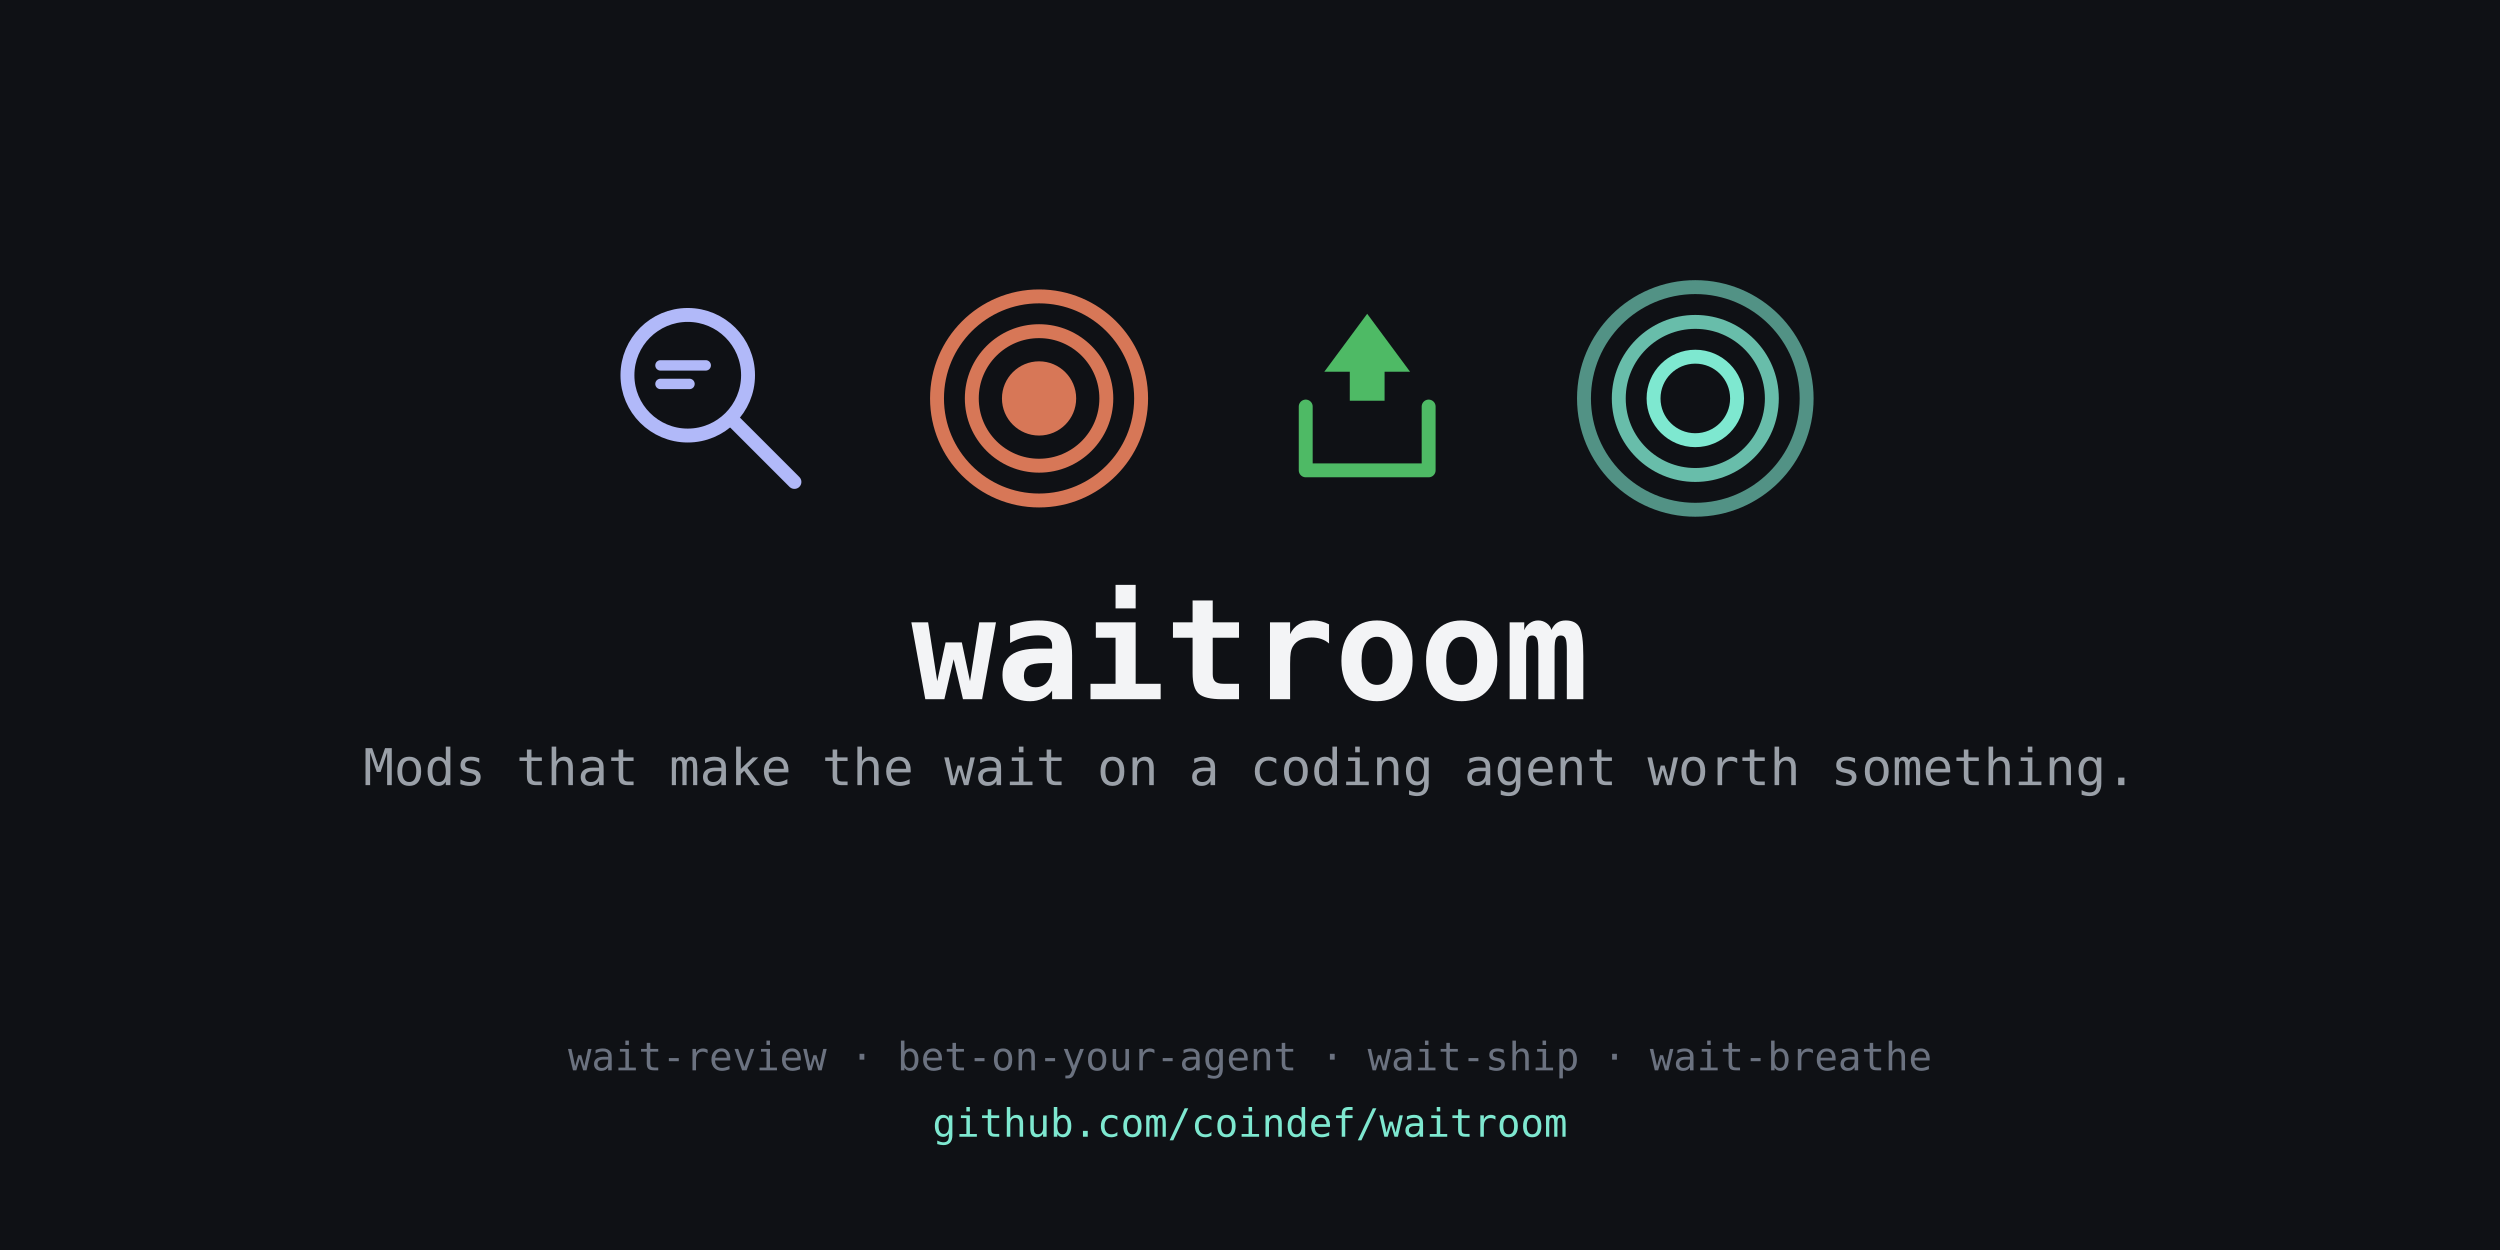
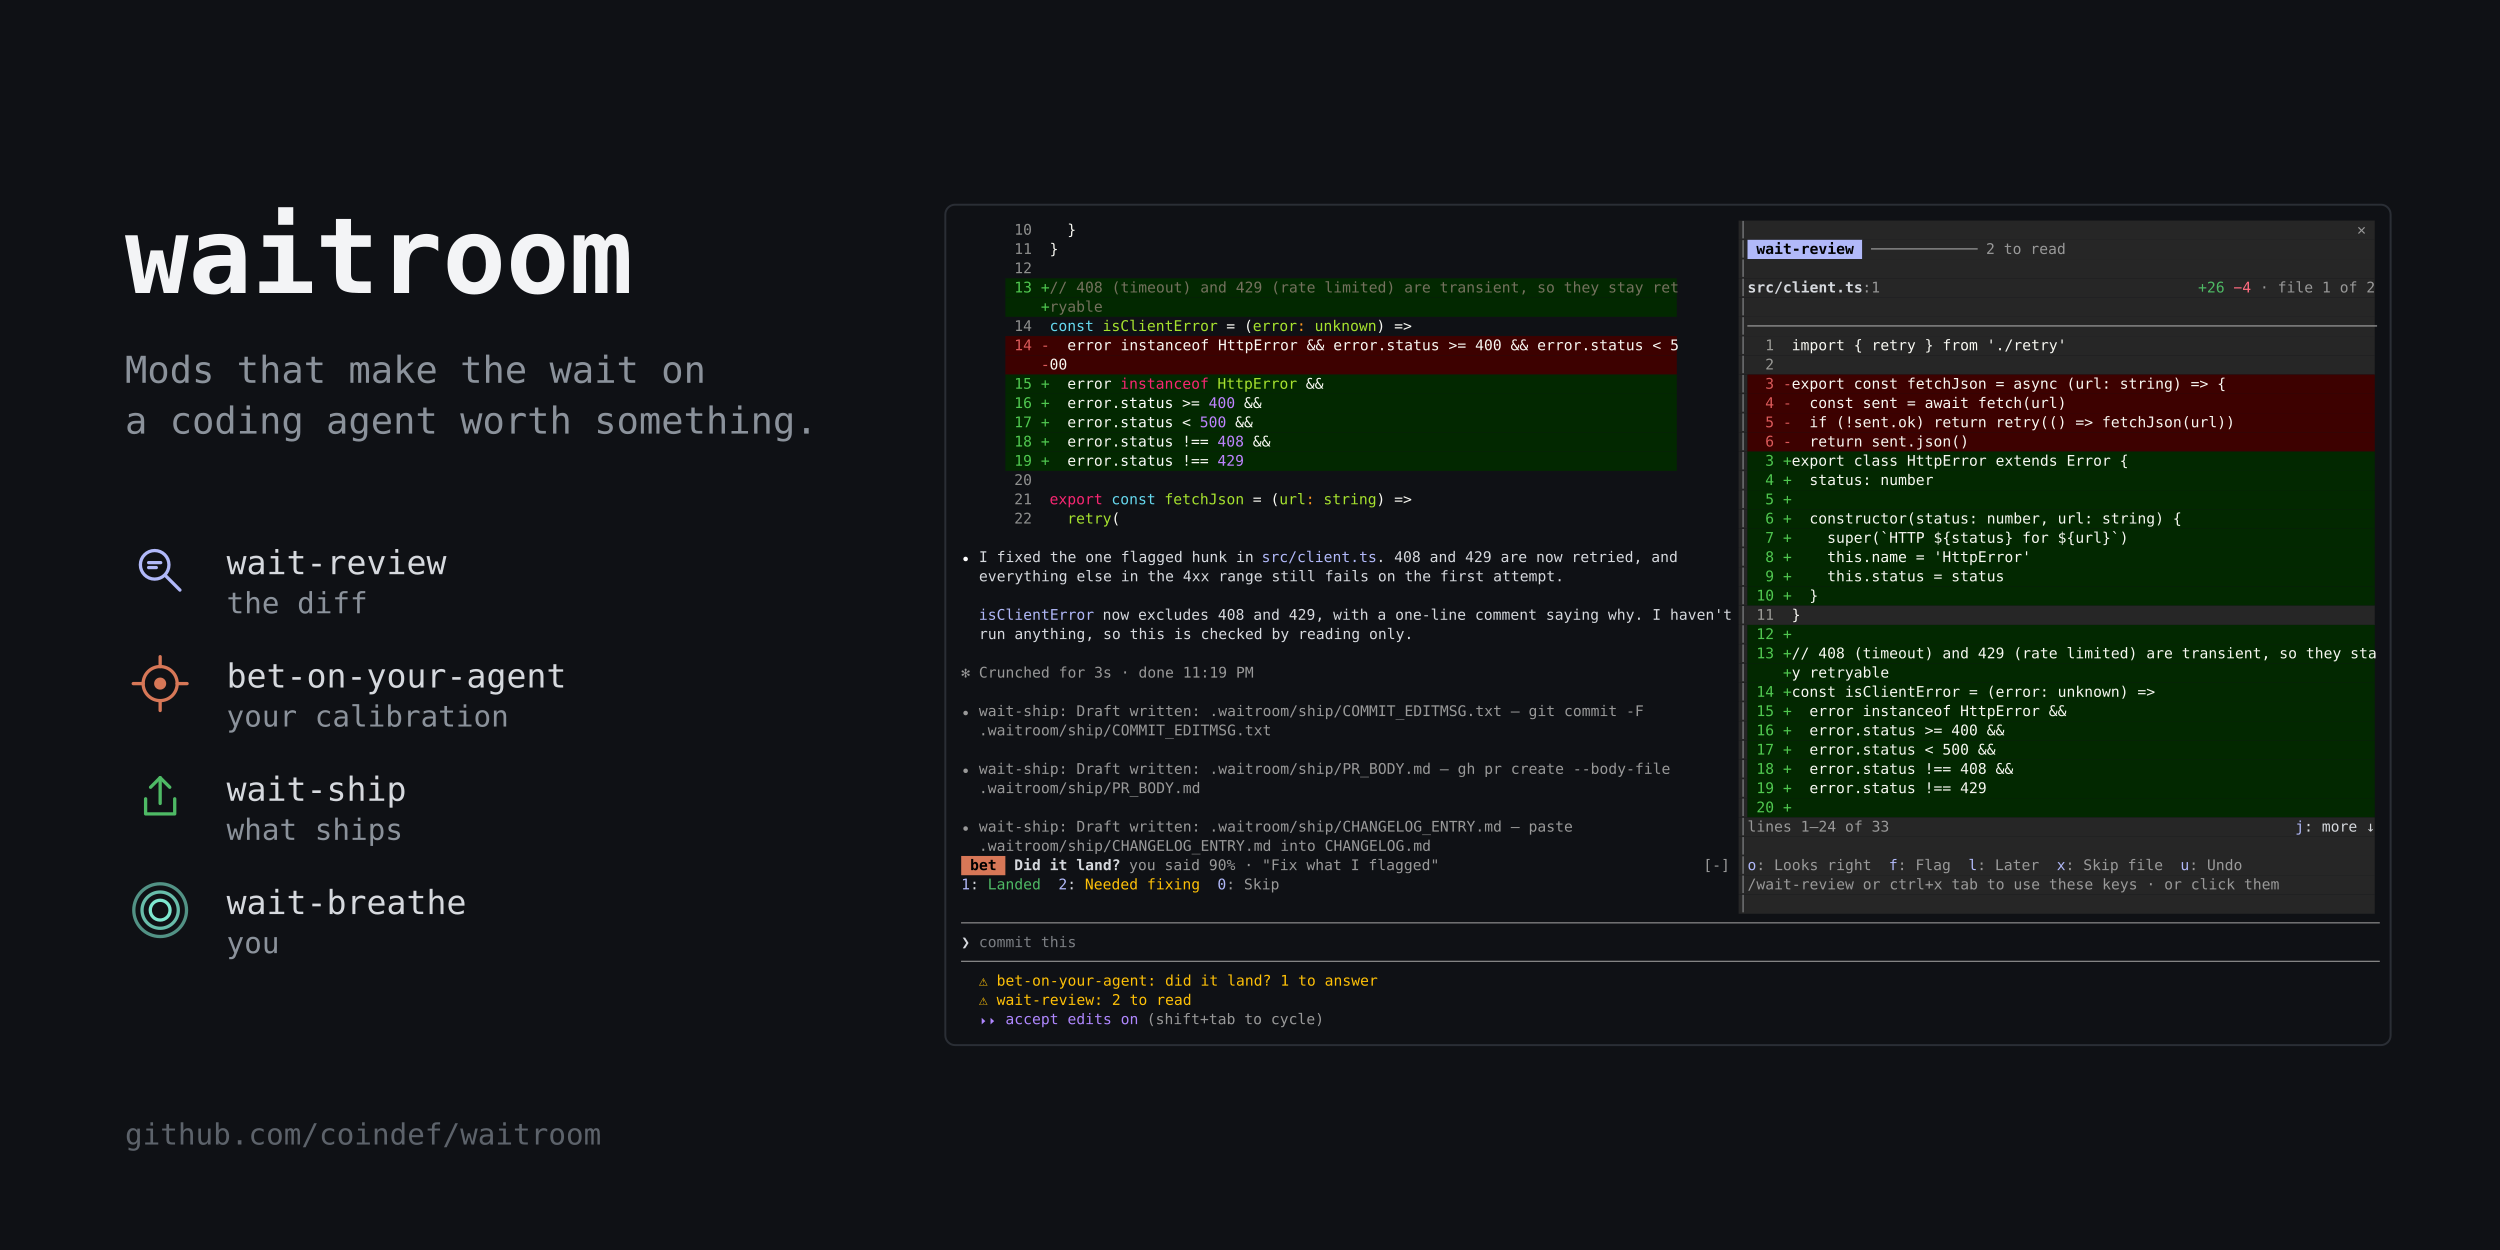
<svg xmlns="http://www.w3.org/2000/svg" width="1280" height="640" viewBox="0 0 1280 640" font-family="ui-monospace,SFMono-Regular,Menlo,Consolas,monospace">
  <defs>
-     <g id="wait-review-icon">
-       <rect width="512" height="512" rx="96" fill="#0f1115" />
+     <g id="wait-review">
      <g stroke="#b1b9f9" stroke-width="24" stroke-linecap="round" fill="none">
        <circle cx="216" cy="216" r="104" />
        <line x1="294" y1="294" x2="400" y2="400" />
-       </g>
-       <g fill="#b1b9f9">
-         <rect x="160" y="190" width="96" height="18" rx="9" />
-         <rect x="160" y="222" width="68" height="18" rx="9" />
+         <line x1="172" y1="200" x2="260" y2="200" />
+         <line x1="172" y1="236" x2="228" y2="236" />
      </g>
    </g>
-     <g id="bet-on-your-agent-icon">
-       <rect width="512" height="512" rx="96" fill="#0f1115" />
-       <circle cx="256" cy="256" r="176" fill="none" stroke="#d77757" stroke-width="24" />
-       <circle cx="256" cy="256" r="116" fill="none" stroke="#d77757" stroke-width="24" />
-       <circle cx="256" cy="256" r="64" fill="#d77757" />
+     <g id="bet-on-your-agent">
+       <g stroke="#d77757" stroke-width="24" stroke-linecap="round" fill="none">
+         <circle cx="256" cy="256" r="124" />
+         <line x1="256" y1="60" x2="256" y2="132" />
+         <line x1="256" y1="380" x2="256" y2="452" />
+         <line x1="60" y1="256" x2="132" y2="256" />
+         <line x1="380" y1="256" x2="452" y2="256" />
+       </g>
+       <circle cx="256" cy="256" r="44" fill="#d77757" />
    </g>
-     <g id="wait-ship-icon">
-       <rect width="512" height="512" rx="96" fill="#0f1115" />
-       <path d="M 150 270 L 150 380 L 362 380 L 362 270" stroke="#4eba65" stroke-width="24" stroke-linecap="round" stroke-linejoin="round" fill="none" />
-       <path d="M 256 110 L 330 210 L 286 210 L 286 260 L 226 260 L 226 210 L 182 210 Z" fill="#4eba65" />
+     <g id="wait-ship">
+       <g stroke="#4eba65" stroke-width="24" stroke-linecap="round" stroke-linejoin="round" fill="none">
+         <path d="M 150 270 L 150 380 L 362 380 L 362 270" />
+         <path d="M 256 304 L 256 116" />
+         <path d="M 186 186 L 256 116 L 326 186" />
+       </g>
    </g>
-     <g id="wait-breathe-icon">
-       <rect width="512" height="512" rx="96" fill="#0f1115" />
+     <g id="wait-breathe">
      <circle cx="256" cy="256" r="192" fill="none" stroke="#7ee8d0" stroke-width="24" opacity="0.6" />
      <circle cx="256" cy="256" r="132" fill="none" stroke="#7ee8d0" stroke-width="24" opacity="0.8" />
      <circle cx="256" cy="256" r="72" fill="none" stroke="#7ee8d0" stroke-width="24" opacity="1" />
    </g>
  </defs>
  <rect width="1280" height="640" fill="#0f1115" />
-   <svg x="288" y="128" width="152" height="152" viewBox="0 0 512 512">
-     <use href="#wait-review-icon" />
-   </svg>
-   <svg x="456" y="128" width="152" height="152" viewBox="0 0 512 512">
-     <use href="#bet-on-your-agent-icon" />
-   </svg>
-   <svg x="624" y="128" width="152" height="152" viewBox="0 0 512 512">
-     <use href="#wait-ship-icon" />
-   </svg>
-   <svg x="792" y="128" width="152" height="152" viewBox="0 0 512 512">
-     <use href="#wait-breathe-icon" />
-   </svg>
-   <text x="640" y="358" font-size="72" font-weight="600" fill="#f3f4f6" text-anchor="middle">waitroom</text>
-   <text x="640" y="402" font-size="26" fill="#9aa0a8" text-anchor="middle">Mods that make the wait on a coding agent worth something.</text>
-   <text x="640" y="548" font-size="20" fill="#6b7280" text-anchor="middle">wait-review · bet-on-your-agent · wait-ship · wait-breathe</text>
-   <text x="640" y="582" font-size="20" fill="#7ee8d0" text-anchor="middle">github.com/coindef/waitroom</text>
+   <text x="64" y="150" font-size="54" font-weight="600" fill="#f3f4f6">waitroom</text>
+   <text x="64" y="196" font-size="19" fill="#8b929b">Mods that make the wait on</text>
+   <text x="64" y="222" font-size="19" fill="#8b929b">a coding agent worth something.</text>
+   <svg x="64" y="274" width="36" height="36" viewBox="0 0 512 512">
+     <use href="#wait-review" />
+   </svg>
+   <text x="116" y="294" font-size="17" fill="#d6d9de">wait-review</text>
+   <text x="116" y="314" font-size="15" fill="#8b929b">the diff</text>
+   <svg x="64" y="332" width="36" height="36" viewBox="0 0 512 512">
+     <use href="#bet-on-your-agent" />
+   </svg>
+   <text x="116" y="352" font-size="17" fill="#d6d9de">bet-on-your-agent</text>
+   <text x="116" y="372" font-size="15" fill="#8b929b">your calibration</text>
+   <svg x="64" y="390" width="36" height="36" viewBox="0 0 512 512">
+     <use href="#wait-ship" />
+   </svg>
+   <text x="116" y="410" font-size="17" fill="#d6d9de">wait-ship</text>
+   <text x="116" y="430" font-size="15" fill="#8b929b">what ships</text>
+   <svg x="64" y="448" width="36" height="36" viewBox="0 0 512 512">
+     <use href="#wait-breathe" />
+   </svg>
+   <text x="116" y="468" font-size="17" fill="#d6d9de">wait-breathe</text>
+   <text x="116" y="488" font-size="15" fill="#8b929b">you</text>
+   <text x="64" y="586" font-size="15" fill="#5d636b">github.com/coindef/waitroom</text>
+   <svg x="484" y="104.8" width="740" height="430.3" viewBox="0 0 1276.0 742.0" font-family="ui-monospace,SFMono-Regular,Menlo,Consolas,monospace" font-size="13">
+     <rect width="100%" height="100%" rx="8" fill="#0f1115" />
+     <rect x="700.4" y="14" width="561.6" height="17" fill="#262626" />
+     <text x="53.0" y="26.5" fill="#8f908f" textLength="31.2" lengthAdjust="spacingAndGlyphs" xml:space="preserve"> 10 </text>
+     <text x="84.2" y="26.5" fill="#f8f8f2" textLength="31.2" lengthAdjust="spacingAndGlyphs" xml:space="preserve">   }</text>
+     <text x="700.4" y="26.5" fill="#87888b" textLength="7.8" lengthAdjust="spacingAndGlyphs" xml:space="preserve">│</text>
+     <text x="1246.4" y="26.5" fill="#999999" textLength="7.8" lengthAdjust="spacingAndGlyphs" xml:space="preserve">✕</text>
+     <rect x="700.4" y="31" width="7.8" height="17" fill="#262626" />
+     <rect x="708.2" y="31" width="101.4" height="17" fill="#b1b9f9" />
+     <rect x="809.6" y="31" width="452.4" height="17" fill="#262626" />
+     <text x="53.0" y="43.5" fill="#8f908f" textLength="31.2" lengthAdjust="spacingAndGlyphs" xml:space="preserve"> 11 </text>
+     <text x="84.2" y="43.5" fill="#f8f8f2" textLength="15.6" lengthAdjust="spacingAndGlyphs" xml:space="preserve"> }</text>
+     <text x="700.4" y="43.5" fill="#87888b" textLength="7.8" lengthAdjust="spacingAndGlyphs" xml:space="preserve">│</text>
+     <text x="708.2" y="43.5" fill="#000000" font-weight="700" textLength="101.4" lengthAdjust="spacingAndGlyphs" xml:space="preserve"> wait-review </text>
+     <text x="817.4" y="43.5" fill="#999999" textLength="93.6" lengthAdjust="spacingAndGlyphs" xml:space="preserve">────────────</text>
+     <text x="918.8" y="43.5" fill="#999999" textLength="70.2" lengthAdjust="spacingAndGlyphs" xml:space="preserve">2 to read</text>
+     <rect x="700.4" y="48" width="561.6" height="17" fill="#262626" />
+     <text x="53.0" y="60.5" fill="#8f908f" textLength="31.2" lengthAdjust="spacingAndGlyphs" xml:space="preserve"> 12 </text>
+     <text x="700.4" y="60.5" fill="#87888b" textLength="7.8" lengthAdjust="spacingAndGlyphs" xml:space="preserve">│</text>
+     <rect x="53.0" y="65" width="592.8" height="17" fill="#022800" />
+     <rect x="700.4" y="65" width="561.6" height="17" fill="#262626" />
+     <text x="53.0" y="77.5" fill="#50c850" textLength="39.0" lengthAdjust="spacingAndGlyphs" xml:space="preserve"> 13 +</text>
+     <text x="92.0" y="77.5" fill="#75715e" textLength="553.8" lengthAdjust="spacingAndGlyphs" xml:space="preserve">// 408 (timeout) and 429 (rate limited) are transient, so they stay ret</text>
+     <text x="700.4" y="77.5" fill="#87888b" textLength="7.8" lengthAdjust="spacingAndGlyphs" xml:space="preserve">│</text>
+     <text x="708.2" y="77.5" fill="#d6d9de" font-weight="700" textLength="101.4" lengthAdjust="spacingAndGlyphs" xml:space="preserve">src/client.ts</text>
+     <text x="809.6" y="77.5" fill="#999999" textLength="15.6" lengthAdjust="spacingAndGlyphs" xml:space="preserve">:1</text>
+     <text x="1106.0" y="77.5" fill="#4eba65" textLength="23.4" lengthAdjust="spacingAndGlyphs" xml:space="preserve">+26</text>
+     <text x="1137.2" y="77.5" fill="#ff6b80" textLength="15.6" lengthAdjust="spacingAndGlyphs" xml:space="preserve">−4</text>
+     <text x="1152.8" y="77.5" fill="#999999" textLength="109.2" lengthAdjust="spacingAndGlyphs" xml:space="preserve"> · file 1 of 2</text>
+     <rect x="53.0" y="82" width="592.8" height="17" fill="#022800" />
+     <rect x="700.4" y="82" width="561.6" height="17" fill="#262626" />
+     <text x="53.0" y="94.5" fill="#50c850" textLength="39.0" lengthAdjust="spacingAndGlyphs" xml:space="preserve">    +</text>
+     <text x="92.0" y="94.5" fill="#75715e" textLength="46.8" lengthAdjust="spacingAndGlyphs" xml:space="preserve">ryable</text>
+     <text x="700.4" y="94.5" fill="#87888b" textLength="7.8" lengthAdjust="spacingAndGlyphs" xml:space="preserve">│</text>
+     <rect x="700.4" y="99" width="561.6" height="17" fill="#262626" />
+     <text x="53.0" y="111.5" fill="#8f908f" textLength="31.2" lengthAdjust="spacingAndGlyphs" xml:space="preserve"> 14 </text>
+     <text x="92.0" y="111.5" fill="#66d9ef" textLength="39.0" lengthAdjust="spacingAndGlyphs" xml:space="preserve">const</text>
+     <text x="138.8" y="111.5" fill="#a6e22e" textLength="101.4" lengthAdjust="spacingAndGlyphs" xml:space="preserve">isClientError</text>
+     <text x="240.2" y="111.5" fill="#f8f8f2" textLength="31.2" lengthAdjust="spacingAndGlyphs" xml:space="preserve"> = (</text>
+     <text x="271.4" y="111.5" fill="#a6e22e" textLength="39.0" lengthAdjust="spacingAndGlyphs" xml:space="preserve">error</text>
+     <text x="310.4" y="111.5" fill="#fd971f" textLength="15.6" lengthAdjust="spacingAndGlyphs" xml:space="preserve">: </text>
+     <text x="326.0" y="111.5" fill="#a6e22e" textLength="54.6" lengthAdjust="spacingAndGlyphs" xml:space="preserve">unknown</text>
+     <text x="380.6" y="111.5" fill="#f8f8f2" textLength="31.2" lengthAdjust="spacingAndGlyphs" xml:space="preserve">) =&gt;</text>
+     <text x="700.4" y="111.5" fill="#87888b" textLength="7.8" lengthAdjust="spacingAndGlyphs" xml:space="preserve">│</text>
+     <text x="708.2" y="111.5" fill="#999999" textLength="553.8" lengthAdjust="spacingAndGlyphs" xml:space="preserve">───────────────────────────────────────────────────────────────────────</text>
+     <rect x="53.0" y="116" width="592.8" height="17" fill="#3d0100" />
+     <rect x="700.4" y="116" width="561.6" height="17" fill="#262626" />
+     <text x="53.0" y="128.5" fill="#dc5a5a" textLength="39.0" lengthAdjust="spacingAndGlyphs" xml:space="preserve"> 14 -</text>
+     <text x="92.0" y="128.5" fill="#f8f8f2" textLength="553.8" lengthAdjust="spacingAndGlyphs" xml:space="preserve">  error instanceof HttpError &amp;&amp; error.status &gt;= 400 &amp;&amp; error.status &lt; 5</text>
+     <text x="700.4" y="128.5" fill="#87888b" textLength="7.8" lengthAdjust="spacingAndGlyphs" xml:space="preserve">│</text>
+     <text x="708.2" y="128.5" fill="#9a9a96" textLength="31.2" lengthAdjust="spacingAndGlyphs" xml:space="preserve">  1 </text>
+     <text x="739.4" y="128.5" fill="#f8f8f2" textLength="249.6" lengthAdjust="spacingAndGlyphs" xml:space="preserve"> import { retry } from './retry'</text>
+     <rect x="53.0" y="133" width="592.8" height="17" fill="#3d0100" />
+     <rect x="700.4" y="133" width="561.6" height="17" fill="#262626" />
+     <text x="53.0" y="145.5" fill="#dc5a5a" textLength="39.0" lengthAdjust="spacingAndGlyphs" xml:space="preserve">    -</text>
+     <text x="92.0" y="145.5" fill="#f8f8f2" textLength="553.8" lengthAdjust="spacingAndGlyphs" xml:space="preserve">00                                                                     </text>
+     <text x="700.4" y="145.5" fill="#87888b" textLength="7.8" lengthAdjust="spacingAndGlyphs" xml:space="preserve">│</text>
+     <text x="708.2" y="145.5" fill="#9a9a96" textLength="31.2" lengthAdjust="spacingAndGlyphs" xml:space="preserve">  2 </text>
+     <rect x="53.0" y="150" width="592.8" height="17" fill="#022800" />
+     <rect x="700.4" y="150" width="7.8" height="17" fill="#262626" />
+     <rect x="708.2" y="150" width="553.8" height="17" fill="#3d0100" />
+     <text x="53.0" y="162.5" fill="#50c850" textLength="39.0" lengthAdjust="spacingAndGlyphs" xml:space="preserve"> 15 +</text>
+     <text x="92.0" y="162.5" fill="#f8f8f2" textLength="62.4" lengthAdjust="spacingAndGlyphs" xml:space="preserve">  error </text>
+     <text x="154.4" y="162.5" fill="#f92672" textLength="78.0" lengthAdjust="spacingAndGlyphs" xml:space="preserve">instanceof</text>
+     <text x="240.2" y="162.5" fill="#a6e22e" textLength="70.2" lengthAdjust="spacingAndGlyphs" xml:space="preserve">HttpError</text>
+     <text x="310.4" y="162.5" fill="#f8f8f2" textLength="335.4" lengthAdjust="spacingAndGlyphs" xml:space="preserve"> &amp;&amp;                                        </text>
+     <text x="700.4" y="162.5" fill="#87888b" textLength="7.8" lengthAdjust="spacingAndGlyphs" xml:space="preserve">│</text>
+     <text x="708.2" y="162.5" fill="#dc5a5a" textLength="39.0" lengthAdjust="spacingAndGlyphs" xml:space="preserve">  3 -</text>
+     <text x="747.2" y="162.5" fill="#f8f8f2" textLength="514.8" lengthAdjust="spacingAndGlyphs" xml:space="preserve">export const fetchJson = async (url: string) =&gt; {                 </text>
+     <rect x="53.0" y="167" width="592.8" height="17" fill="#022800" />
+     <rect x="700.4" y="167" width="7.8" height="17" fill="#262626" />
+     <rect x="708.2" y="167" width="553.8" height="17" fill="#3d0100" />
+     <text x="53.0" y="179.5" fill="#50c850" textLength="39.0" lengthAdjust="spacingAndGlyphs" xml:space="preserve"> 16 +</text>
+     <text x="92.0" y="179.5" fill="#f8f8f2" textLength="62.4" lengthAdjust="spacingAndGlyphs" xml:space="preserve">  error.</text>
+     <text x="154.4" y="179.5" fill="#ffffff" textLength="46.8" lengthAdjust="spacingAndGlyphs" xml:space="preserve">status</text>
+     <text x="201.2" y="179.5" fill="#f8f8f2" textLength="31.2" lengthAdjust="spacingAndGlyphs" xml:space="preserve"> &gt;= </text>
+     <text x="232.4" y="179.5" fill="#be84ff" textLength="23.4" lengthAdjust="spacingAndGlyphs" xml:space="preserve">400</text>
+     <text x="255.8" y="179.5" fill="#f8f8f2" textLength="390.0" lengthAdjust="spacingAndGlyphs" xml:space="preserve"> &amp;&amp;                                               </text>
+     <text x="700.4" y="179.5" fill="#87888b" textLength="7.8" lengthAdjust="spacingAndGlyphs" xml:space="preserve">│</text>
+     <text x="708.2" y="179.5" fill="#dc5a5a" textLength="39.0" lengthAdjust="spacingAndGlyphs" xml:space="preserve">  4 -</text>
+     <text x="747.2" y="179.5" fill="#f8f8f2" textLength="514.8" lengthAdjust="spacingAndGlyphs" xml:space="preserve">  const sent = await fetch(url)                                   </text>
+     <rect x="53.0" y="184" width="592.8" height="17" fill="#022800" />
+     <rect x="700.4" y="184" width="7.8" height="17" fill="#262626" />
+     <rect x="708.2" y="184" width="553.8" height="17" fill="#3d0100" />
+     <text x="53.0" y="196.5" fill="#50c850" textLength="39.0" lengthAdjust="spacingAndGlyphs" xml:space="preserve"> 17 +</text>
+     <text x="92.0" y="196.5" fill="#f8f8f2" textLength="62.4" lengthAdjust="spacingAndGlyphs" xml:space="preserve">  error.</text>
+     <text x="154.4" y="196.5" fill="#ffffff" textLength="46.8" lengthAdjust="spacingAndGlyphs" xml:space="preserve">status</text>
+     <text x="201.2" y="196.5" fill="#f8f8f2" textLength="23.4" lengthAdjust="spacingAndGlyphs" xml:space="preserve"> &lt; </text>
+     <text x="224.6" y="196.5" fill="#be84ff" textLength="23.4" lengthAdjust="spacingAndGlyphs" xml:space="preserve">500</text>
+     <text x="248.0" y="196.5" fill="#f8f8f2" textLength="397.8" lengthAdjust="spacingAndGlyphs" xml:space="preserve"> &amp;&amp;                                                </text>
+     <text x="700.4" y="196.5" fill="#87888b" textLength="7.8" lengthAdjust="spacingAndGlyphs" xml:space="preserve">│</text>
+     <text x="708.2" y="196.5" fill="#dc5a5a" textLength="39.0" lengthAdjust="spacingAndGlyphs" xml:space="preserve">  5 -</text>
+     <text x="747.2" y="196.5" fill="#f8f8f2" textLength="514.8" lengthAdjust="spacingAndGlyphs" xml:space="preserve">  if (!sent.ok) return retry(() =&gt; fetchJson(url))                </text>
+     <rect x="53.0" y="201" width="592.8" height="17" fill="#022800" />
+     <rect x="700.4" y="201" width="7.8" height="17" fill="#262626" />
+     <rect x="708.2" y="201" width="553.8" height="17" fill="#3d0100" />
+     <text x="53.0" y="213.5" fill="#50c850" textLength="39.0" lengthAdjust="spacingAndGlyphs" xml:space="preserve"> 18 +</text>
+     <text x="92.0" y="213.5" fill="#f8f8f2" textLength="62.4" lengthAdjust="spacingAndGlyphs" xml:space="preserve">  error.</text>
+     <text x="154.4" y="213.5" fill="#ffffff" textLength="46.8" lengthAdjust="spacingAndGlyphs" xml:space="preserve">status</text>
+     <text x="201.2" y="213.5" fill="#f8f8f2" textLength="39.0" lengthAdjust="spacingAndGlyphs" xml:space="preserve"> !== </text>
+     <text x="240.2" y="213.5" fill="#be84ff" textLength="23.4" lengthAdjust="spacingAndGlyphs" xml:space="preserve">408</text>
+     <text x="263.6" y="213.5" fill="#f8f8f2" textLength="382.2" lengthAdjust="spacingAndGlyphs" xml:space="preserve"> &amp;&amp;                                              </text>
+     <text x="700.4" y="213.5" fill="#87888b" textLength="7.8" lengthAdjust="spacingAndGlyphs" xml:space="preserve">│</text>
+     <text x="708.2" y="213.5" fill="#dc5a5a" textLength="39.0" lengthAdjust="spacingAndGlyphs" xml:space="preserve">  6 -</text>
+     <text x="747.2" y="213.5" fill="#f8f8f2" textLength="514.8" lengthAdjust="spacingAndGlyphs" xml:space="preserve">  return sent.json()                                              </text>
+     <rect x="53.0" y="218" width="592.8" height="17" fill="#022800" />
+     <rect x="700.4" y="218" width="7.8" height="17" fill="#262626" />
+     <rect x="708.2" y="218" width="553.8" height="17" fill="#022800" />
+     <text x="53.0" y="230.5" fill="#50c850" textLength="39.0" lengthAdjust="spacingAndGlyphs" xml:space="preserve"> 19 +</text>
+     <text x="92.0" y="230.5" fill="#f8f8f2" textLength="62.4" lengthAdjust="spacingAndGlyphs" xml:space="preserve">  error.</text>
+     <text x="154.4" y="230.5" fill="#ffffff" textLength="46.8" lengthAdjust="spacingAndGlyphs" xml:space="preserve">status</text>
+     <text x="201.2" y="230.5" fill="#f8f8f2" textLength="39.0" lengthAdjust="spacingAndGlyphs" xml:space="preserve"> !== </text>
+     <text x="240.2" y="230.5" fill="#be84ff" textLength="23.4" lengthAdjust="spacingAndGlyphs" xml:space="preserve">429</text>
+     <text x="700.4" y="230.5" fill="#87888b" textLength="7.8" lengthAdjust="spacingAndGlyphs" xml:space="preserve">│</text>
+     <text x="708.2" y="230.5" fill="#50c850" textLength="39.0" lengthAdjust="spacingAndGlyphs" xml:space="preserve">  3 +</text>
+     <text x="747.2" y="230.5" fill="#f8f8f2" textLength="514.8" lengthAdjust="spacingAndGlyphs" xml:space="preserve">export class HttpError extends Error {                            </text>
+     <rect x="700.4" y="235" width="7.8" height="17" fill="#262626" />
+     <rect x="708.2" y="235" width="553.8" height="17" fill="#022800" />
+     <text x="53.0" y="247.5" fill="#8f908f" textLength="31.2" lengthAdjust="spacingAndGlyphs" xml:space="preserve"> 20 </text>
+     <text x="700.4" y="247.5" fill="#87888b" textLength="7.8" lengthAdjust="spacingAndGlyphs" xml:space="preserve">│</text>
+     <text x="708.2" y="247.5" fill="#50c850" textLength="39.0" lengthAdjust="spacingAndGlyphs" xml:space="preserve">  4 +</text>
+     <text x="747.2" y="247.5" fill="#f8f8f2" textLength="514.8" lengthAdjust="spacingAndGlyphs" xml:space="preserve">  status: number                                                  </text>
+     <rect x="700.4" y="252" width="7.8" height="17" fill="#262626" />
+     <rect x="708.2" y="252" width="553.8" height="17" fill="#022800" />
+     <text x="53.0" y="264.5" fill="#8f908f" textLength="31.2" lengthAdjust="spacingAndGlyphs" xml:space="preserve"> 21 </text>
+     <text x="92.0" y="264.5" fill="#f92672" textLength="46.8" lengthAdjust="spacingAndGlyphs" xml:space="preserve">export</text>
+     <text x="146.6" y="264.5" fill="#66d9ef" textLength="39.0" lengthAdjust="spacingAndGlyphs" xml:space="preserve">const</text>
+     <text x="193.4" y="264.5" fill="#a6e22e" textLength="70.2" lengthAdjust="spacingAndGlyphs" xml:space="preserve">fetchJson</text>
+     <text x="263.6" y="264.5" fill="#f8f8f2" textLength="31.2" lengthAdjust="spacingAndGlyphs" xml:space="preserve"> = (</text>
+     <text x="294.8" y="264.5" fill="#a6e22e" textLength="23.4" lengthAdjust="spacingAndGlyphs" xml:space="preserve">url</text>
+     <text x="318.2" y="264.5" fill="#fd971f" textLength="15.6" lengthAdjust="spacingAndGlyphs" xml:space="preserve">: </text>
+     <text x="333.8" y="264.5" fill="#a6e22e" textLength="46.8" lengthAdjust="spacingAndGlyphs" xml:space="preserve">string</text>
+     <text x="380.6" y="264.5" fill="#f8f8f2" textLength="31.2" lengthAdjust="spacingAndGlyphs" xml:space="preserve">) =&gt;</text>
+     <text x="700.4" y="264.5" fill="#87888b" textLength="7.8" lengthAdjust="spacingAndGlyphs" xml:space="preserve">│</text>
+     <text x="708.2" y="264.5" fill="#50c850" textLength="39.0" lengthAdjust="spacingAndGlyphs" xml:space="preserve">  5 +</text>
+     <rect x="700.4" y="269" width="7.8" height="17" fill="#262626" />
+     <rect x="708.2" y="269" width="553.8" height="17" fill="#022800" />
+     <text x="53.0" y="281.5" fill="#8f908f" textLength="31.2" lengthAdjust="spacingAndGlyphs" xml:space="preserve"> 22 </text>
+     <text x="107.6" y="281.5" fill="#a6e22e" textLength="39.0" lengthAdjust="spacingAndGlyphs" xml:space="preserve">retry</text>
+     <text x="146.6" y="281.5" fill="#f8f8f2" textLength="7.8" lengthAdjust="spacingAndGlyphs" xml:space="preserve">(</text>
+     <text x="700.4" y="281.5" fill="#87888b" textLength="7.8" lengthAdjust="spacingAndGlyphs" xml:space="preserve">│</text>
+     <text x="708.2" y="281.5" fill="#50c850" textLength="39.0" lengthAdjust="spacingAndGlyphs" xml:space="preserve">  6 +</text>
+     <text x="747.2" y="281.5" fill="#f8f8f2" textLength="514.8" lengthAdjust="spacingAndGlyphs" xml:space="preserve">  constructor(status: number, url: string) {                      </text>
+     <rect x="700.4" y="286" width="7.8" height="17" fill="#262626" />
+     <rect x="708.2" y="286" width="553.8" height="17" fill="#022800" />
+     <text x="700.4" y="298.5" fill="#87888b" textLength="7.8" lengthAdjust="spacingAndGlyphs" xml:space="preserve">│</text>
+     <text x="708.2" y="298.5" fill="#50c850" textLength="39.0" lengthAdjust="spacingAndGlyphs" xml:space="preserve">  7 +</text>
+     <text x="747.2" y="298.5" fill="#f8f8f2" textLength="514.8" lengthAdjust="spacingAndGlyphs" xml:space="preserve">    super(`HTTP ${status} for ${url}`)                            </text>
+     <rect x="700.4" y="303" width="7.8" height="17" fill="#262626" />
+     <rect x="708.2" y="303" width="553.8" height="17" fill="#022800" />
+     <text x="14.0" y="315.5" fill="#ffffff" textLength="7.8" lengthAdjust="spacingAndGlyphs" xml:space="preserve">⏺</text>
+     <text x="21.8" y="315.5" fill="#d6d9de" textLength="257.4" lengthAdjust="spacingAndGlyphs" xml:space="preserve"> I fixed the one flagged hunk in </text>
+     <text x="279.2" y="315.5" fill="#b1b9f9" textLength="101.4" lengthAdjust="spacingAndGlyphs" xml:space="preserve">src/client.ts</text>
+     <text x="380.6" y="315.5" fill="#d6d9de" textLength="319.8" lengthAdjust="spacingAndGlyphs" xml:space="preserve">. 408 and 429 are now retried, and       </text>
+     <text x="700.4" y="315.5" fill="#87888b" textLength="7.8" lengthAdjust="spacingAndGlyphs" xml:space="preserve">│</text>
+     <text x="708.2" y="315.5" fill="#50c850" textLength="39.0" lengthAdjust="spacingAndGlyphs" xml:space="preserve">  8 +</text>
+     <text x="747.2" y="315.5" fill="#f8f8f2" textLength="514.8" lengthAdjust="spacingAndGlyphs" xml:space="preserve">    this.name = 'HttpError'                                       </text>
+     <rect x="700.4" y="320" width="7.8" height="17" fill="#262626" />
+     <rect x="708.2" y="320" width="553.8" height="17" fill="#022800" />
+     <text x="14.0" y="332.5" fill="#d6d9de" textLength="686.4" lengthAdjust="spacingAndGlyphs" xml:space="preserve">  everything else in the 4xx range still fails on the first attempt.                    </text>
+     <text x="700.4" y="332.5" fill="#87888b" textLength="7.8" lengthAdjust="spacingAndGlyphs" xml:space="preserve">│</text>
+     <text x="708.2" y="332.5" fill="#50c850" textLength="39.0" lengthAdjust="spacingAndGlyphs" xml:space="preserve">  9 +</text>
+     <text x="747.2" y="332.5" fill="#f8f8f2" textLength="514.8" lengthAdjust="spacingAndGlyphs" xml:space="preserve">    this.status = status                                          </text>
+     <rect x="700.4" y="337" width="7.8" height="17" fill="#262626" />
+     <rect x="708.2" y="337" width="553.8" height="17" fill="#022800" />
+     <text x="700.4" y="349.5" fill="#87888b" textLength="7.8" lengthAdjust="spacingAndGlyphs" xml:space="preserve">│</text>
+     <text x="708.2" y="349.5" fill="#50c850" textLength="39.0" lengthAdjust="spacingAndGlyphs" xml:space="preserve"> 10 +</text>
+     <text x="747.2" y="349.5" fill="#f8f8f2" textLength="514.8" lengthAdjust="spacingAndGlyphs" xml:space="preserve">  }                                                               </text>
+     <rect x="700.4" y="354" width="561.6" height="17" fill="#262626" />
+     <text x="29.6" y="366.5" fill="#b1b9f9" textLength="101.4" lengthAdjust="spacingAndGlyphs" xml:space="preserve">isClientError</text>
+     <text x="131.0" y="366.5" fill="#d6d9de" textLength="569.4" lengthAdjust="spacingAndGlyphs" xml:space="preserve"> now excludes 408 and 429, with a one-line comment saying why. I haven't </text>
+     <text x="700.4" y="366.5" fill="#87888b" textLength="7.8" lengthAdjust="spacingAndGlyphs" xml:space="preserve">│</text>
+     <text x="708.2" y="366.5" fill="#9a9a96" textLength="31.2" lengthAdjust="spacingAndGlyphs" xml:space="preserve"> 11 </text>
+     <text x="739.4" y="366.5" fill="#f8f8f2" textLength="15.6" lengthAdjust="spacingAndGlyphs" xml:space="preserve"> }</text>
+     <rect x="700.4" y="371" width="7.8" height="17" fill="#262626" />
+     <rect x="708.2" y="371" width="553.8" height="17" fill="#022800" />
+     <text x="14.0" y="383.5" fill="#d6d9de" textLength="686.4" lengthAdjust="spacingAndGlyphs" xml:space="preserve">  run anything, so this is checked by reading only.                                     </text>
+     <text x="700.4" y="383.5" fill="#87888b" textLength="7.8" lengthAdjust="spacingAndGlyphs" xml:space="preserve">│</text>
+     <text x="708.2" y="383.5" fill="#50c850" textLength="39.0" lengthAdjust="spacingAndGlyphs" xml:space="preserve"> 12 +</text>
+     <rect x="700.4" y="388" width="7.8" height="17" fill="#262626" />
+     <rect x="708.2" y="388" width="553.8" height="17" fill="#022800" />
+     <text x="700.4" y="400.5" fill="#87888b" textLength="7.8" lengthAdjust="spacingAndGlyphs" xml:space="preserve">│</text>
+     <text x="708.2" y="400.5" fill="#50c850" textLength="39.0" lengthAdjust="spacingAndGlyphs" xml:space="preserve"> 13 +</text>
+     <text x="747.2" y="400.5" fill="#f8f8f2" textLength="514.8" lengthAdjust="spacingAndGlyphs" xml:space="preserve">// 408 (timeout) and 429 (rate limited) are transient, so they sta</text>
+     <rect x="700.4" y="405" width="7.8" height="17" fill="#262626" />
+     <rect x="708.2" y="405" width="553.8" height="17" fill="#022800" />
+     <text x="14.0" y="417.5" fill="#999999" textLength="7.8" lengthAdjust="spacingAndGlyphs" xml:space="preserve">✻</text>
+     <text x="29.6" y="417.5" fill="#999999" textLength="241.8" lengthAdjust="spacingAndGlyphs" xml:space="preserve">Crunched for 3s · done 11:19 PM</text>
+     <text x="700.4" y="417.5" fill="#87888b" textLength="7.8" lengthAdjust="spacingAndGlyphs" xml:space="preserve">│</text>
+     <text x="708.2" y="417.5" fill="#50c850" textLength="39.0" lengthAdjust="spacingAndGlyphs" xml:space="preserve">    +</text>
+     <text x="747.2" y="417.5" fill="#f8f8f2" textLength="514.8" lengthAdjust="spacingAndGlyphs" xml:space="preserve">y retryable                                                       </text>
+     <rect x="700.4" y="422" width="7.8" height="17" fill="#262626" />
+     <rect x="708.2" y="422" width="553.8" height="17" fill="#022800" />
+     <text x="700.4" y="434.5" fill="#87888b" textLength="7.8" lengthAdjust="spacingAndGlyphs" xml:space="preserve">│</text>
+     <text x="708.2" y="434.5" fill="#50c850" textLength="39.0" lengthAdjust="spacingAndGlyphs" xml:space="preserve"> 14 +</text>
+     <text x="747.2" y="434.5" fill="#f8f8f2" textLength="514.8" lengthAdjust="spacingAndGlyphs" xml:space="preserve">const isClientError = (error: unknown) =&gt;                         </text>
+     <rect x="700.4" y="439" width="7.8" height="17" fill="#262626" />
+     <rect x="708.2" y="439" width="553.8" height="17" fill="#022800" />
+     <text x="14.0" y="451.5" fill="#999999" textLength="7.8" lengthAdjust="spacingAndGlyphs" xml:space="preserve">⏺</text>
+     <text x="29.6" y="451.5" fill="#999999" textLength="592.8" lengthAdjust="spacingAndGlyphs" xml:space="preserve">wait-ship: Draft written: .waitroom/ship/COMMIT_EDITMSG.txt — git commit -F </text>
+     <text x="700.4" y="451.5" fill="#87888b" textLength="7.8" lengthAdjust="spacingAndGlyphs" xml:space="preserve">│</text>
+     <text x="708.2" y="451.5" fill="#50c850" textLength="39.0" lengthAdjust="spacingAndGlyphs" xml:space="preserve"> 15 +</text>
+     <text x="747.2" y="451.5" fill="#f8f8f2" textLength="514.8" lengthAdjust="spacingAndGlyphs" xml:space="preserve">  error instanceof HttpError &amp;&amp;                                   </text>
+     <rect x="700.4" y="456" width="7.8" height="17" fill="#262626" />
+     <rect x="708.2" y="456" width="553.8" height="17" fill="#022800" />
+     <text x="29.6" y="468.5" fill="#999999" textLength="257.4" lengthAdjust="spacingAndGlyphs" xml:space="preserve">.waitroom/ship/COMMIT_EDITMSG.txt</text>
+     <text x="700.4" y="468.5" fill="#87888b" textLength="7.8" lengthAdjust="spacingAndGlyphs" xml:space="preserve">│</text>
+     <text x="708.2" y="468.5" fill="#50c850" textLength="39.0" lengthAdjust="spacingAndGlyphs" xml:space="preserve"> 16 +</text>
+     <text x="747.2" y="468.5" fill="#f8f8f2" textLength="514.8" lengthAdjust="spacingAndGlyphs" xml:space="preserve">  error.status &gt;= 400 &amp;&amp;                                          </text>
+     <rect x="700.4" y="473" width="7.8" height="17" fill="#262626" />
+     <rect x="708.2" y="473" width="553.8" height="17" fill="#022800" />
+     <text x="700.4" y="485.5" fill="#87888b" textLength="7.8" lengthAdjust="spacingAndGlyphs" xml:space="preserve">│</text>
+     <text x="708.2" y="485.5" fill="#50c850" textLength="39.0" lengthAdjust="spacingAndGlyphs" xml:space="preserve"> 17 +</text>
+     <text x="747.2" y="485.5" fill="#f8f8f2" textLength="514.8" lengthAdjust="spacingAndGlyphs" xml:space="preserve">  error.status &lt; 500 &amp;&amp;                                           </text>
+     <rect x="700.4" y="490" width="7.8" height="17" fill="#262626" />
+     <rect x="708.2" y="490" width="553.8" height="17" fill="#022800" />
+     <text x="14.0" y="502.5" fill="#999999" textLength="7.8" lengthAdjust="spacingAndGlyphs" xml:space="preserve">⏺</text>
+     <text x="29.6" y="502.5" fill="#999999" textLength="608.4" lengthAdjust="spacingAndGlyphs" xml:space="preserve">wait-ship: Draft written: .waitroom/ship/PR_BODY.md — gh pr create --body-file</text>
+     <text x="700.4" y="502.5" fill="#87888b" textLength="7.8" lengthAdjust="spacingAndGlyphs" xml:space="preserve">│</text>
+     <text x="708.2" y="502.5" fill="#50c850" textLength="39.0" lengthAdjust="spacingAndGlyphs" xml:space="preserve"> 18 +</text>
+     <text x="747.2" y="502.5" fill="#f8f8f2" textLength="514.8" lengthAdjust="spacingAndGlyphs" xml:space="preserve">  error.status !== 408 &amp;&amp;                                         </text>
+     <rect x="700.4" y="507" width="7.8" height="17" fill="#262626" />
+     <rect x="708.2" y="507" width="553.8" height="17" fill="#022800" />
+     <text x="29.6" y="519.5" fill="#999999" textLength="195.0" lengthAdjust="spacingAndGlyphs" xml:space="preserve">.waitroom/ship/PR_BODY.md</text>
+     <text x="700.4" y="519.5" fill="#87888b" textLength="7.8" lengthAdjust="spacingAndGlyphs" xml:space="preserve">│</text>
+     <text x="708.2" y="519.5" fill="#50c850" textLength="39.0" lengthAdjust="spacingAndGlyphs" xml:space="preserve"> 19 +</text>
+     <text x="747.2" y="519.5" fill="#f8f8f2" textLength="514.8" lengthAdjust="spacingAndGlyphs" xml:space="preserve">  error.status !== 429                                            </text>
+     <rect x="700.4" y="524" width="7.8" height="17" fill="#262626" />
+     <rect x="708.2" y="524" width="553.8" height="17" fill="#022800" />
+     <text x="700.4" y="536.5" fill="#87888b" textLength="7.8" lengthAdjust="spacingAndGlyphs" xml:space="preserve">│</text>
+     <text x="708.2" y="536.5" fill="#50c850" textLength="39.0" lengthAdjust="spacingAndGlyphs" xml:space="preserve"> 20 +</text>
+     <rect x="700.4" y="541" width="561.6" height="17" fill="#262626" />
+     <text x="14.0" y="553.5" fill="#999999" textLength="7.8" lengthAdjust="spacingAndGlyphs" xml:space="preserve">⏺</text>
+     <text x="29.6" y="553.5" fill="#999999" textLength="530.4" lengthAdjust="spacingAndGlyphs" xml:space="preserve">wait-ship: Draft written: .waitroom/ship/CHANGELOG_ENTRY.md — paste </text>
+     <text x="700.4" y="553.5" fill="#87888b" textLength="7.8" lengthAdjust="spacingAndGlyphs" xml:space="preserve">│</text>
+     <text x="708.2" y="553.5" fill="#999999" textLength="124.8" lengthAdjust="spacingAndGlyphs" xml:space="preserve">lines 1–24 of 33</text>
+     <text x="1191.8" y="553.5" fill="#b1b9f9" textLength="7.8" lengthAdjust="spacingAndGlyphs" xml:space="preserve">j</text>
+     <text x="1199.6" y="553.5" fill="#d6d9de" textLength="62.4" lengthAdjust="spacingAndGlyphs" xml:space="preserve">: more ↓</text>
+     <rect x="700.4" y="558" width="561.6" height="17" fill="#262626" />
+     <text x="29.6" y="570.5" fill="#999999" textLength="397.8" lengthAdjust="spacingAndGlyphs" xml:space="preserve">.waitroom/ship/CHANGELOG_ENTRY.md into CHANGELOG.md</text>
+     <text x="700.4" y="570.5" fill="#87888b" textLength="7.8" lengthAdjust="spacingAndGlyphs" xml:space="preserve">│</text>
+     <rect x="14.0" y="575" width="39.0" height="17" fill="#d77757" />
+     <rect x="700.4" y="575" width="561.6" height="17" fill="#262626" />
+     <text x="14.0" y="587.5" fill="#000000" font-weight="700" textLength="39.0" lengthAdjust="spacingAndGlyphs" xml:space="preserve"> bet </text>
+     <text x="60.8" y="587.5" fill="#d6d9de" font-weight="700" textLength="93.6" lengthAdjust="spacingAndGlyphs" xml:space="preserve">Did it land?</text>
+     <text x="162.2" y="587.5" fill="#999999" textLength="273.0" lengthAdjust="spacingAndGlyphs" xml:space="preserve">you said 90% · "Fix what I flagged"</text>
+     <text x="669.2" y="587.5" fill="#999999" textLength="23.4" lengthAdjust="spacingAndGlyphs" xml:space="preserve">[-]</text>
+     <text x="700.4" y="587.5" fill="#87888b" textLength="7.8" lengthAdjust="spacingAndGlyphs" xml:space="preserve">│</text>
+     <text x="708.2" y="587.5" fill="#b1b9f9" textLength="7.8" lengthAdjust="spacingAndGlyphs" xml:space="preserve">o</text>
+     <text x="716.0" y="587.5" fill="#999999" textLength="101.4" lengthAdjust="spacingAndGlyphs" xml:space="preserve">: Looks right</text>
+     <text x="833.0" y="587.5" fill="#b1b9f9" textLength="7.8" lengthAdjust="spacingAndGlyphs" xml:space="preserve">f</text>
+     <text x="840.8" y="587.5" fill="#999999" textLength="46.8" lengthAdjust="spacingAndGlyphs" xml:space="preserve">: Flag</text>
+     <text x="903.2" y="587.5" fill="#b1b9f9" textLength="7.8" lengthAdjust="spacingAndGlyphs" xml:space="preserve">l</text>
+     <text x="911.0" y="587.5" fill="#999999" textLength="54.6" lengthAdjust="spacingAndGlyphs" xml:space="preserve">: Later</text>
+     <text x="981.2" y="587.5" fill="#b1b9f9" textLength="7.8" lengthAdjust="spacingAndGlyphs" xml:space="preserve">x</text>
+     <text x="989.0" y="587.5" fill="#999999" textLength="85.8" lengthAdjust="spacingAndGlyphs" xml:space="preserve">: Skip file</text>
+     <text x="1090.4" y="587.5" fill="#b1b9f9" textLength="7.8" lengthAdjust="spacingAndGlyphs" xml:space="preserve">u</text>
+     <text x="1098.2" y="587.5" fill="#999999" textLength="46.8" lengthAdjust="spacingAndGlyphs" xml:space="preserve">: Undo</text>
+     <rect x="700.4" y="592" width="561.6" height="17" fill="#262626" />
+     <text x="14.0" y="604.5" fill="#b1b9f9" textLength="7.8" lengthAdjust="spacingAndGlyphs" xml:space="preserve">1</text>
+     <text x="21.8" y="604.5" fill="#d6d9de" textLength="15.6" lengthAdjust="spacingAndGlyphs" xml:space="preserve">: </text>
+     <text x="37.4" y="604.5" fill="#4eba65" textLength="46.8" lengthAdjust="spacingAndGlyphs" xml:space="preserve">Landed</text>
+     <text x="99.8" y="604.5" fill="#b1b9f9" textLength="7.8" lengthAdjust="spacingAndGlyphs" xml:space="preserve">2</text>
+     <text x="107.6" y="604.5" fill="#d6d9de" textLength="15.6" lengthAdjust="spacingAndGlyphs" xml:space="preserve">: </text>
+     <text x="123.2" y="604.5" fill="#ffc107" textLength="101.4" lengthAdjust="spacingAndGlyphs" xml:space="preserve">Needed fixing</text>
+     <text x="240.2" y="604.5" fill="#b1b9f9" textLength="7.8" lengthAdjust="spacingAndGlyphs" xml:space="preserve">0</text>
+     <text x="248.0" y="604.5" fill="#999999" textLength="46.8" lengthAdjust="spacingAndGlyphs" xml:space="preserve">: Skip</text>
+     <text x="700.4" y="604.5" fill="#87888b" textLength="7.8" lengthAdjust="spacingAndGlyphs" xml:space="preserve">│</text>
+     <text x="708.2" y="604.5" fill="#999999" textLength="468.0" lengthAdjust="spacingAndGlyphs" xml:space="preserve">/wait-review or ctrl+x tab to use these keys · or click them</text>
+     <rect x="700.4" y="609" width="561.6" height="17" fill="#262626" />
+     <text x="700.4" y="621.5" fill="#87888b" textLength="7.8" lengthAdjust="spacingAndGlyphs" xml:space="preserve">│</text>
+     <text x="14.0" y="638.5" fill="#888888" textLength="1248.0" lengthAdjust="spacingAndGlyphs" xml:space="preserve">────────────────────────────────────────────────────────────────────────────────────────────────────────────────────────────────────────────────────────────────</text>
+     <text x="14.0" y="655.5" fill="#d6d9de" textLength="15.6" lengthAdjust="spacingAndGlyphs" xml:space="preserve">❯ </text>
+     <text x="29.6" y="655.5" fill="#7c7f84" textLength="85.8" lengthAdjust="spacingAndGlyphs" xml:space="preserve">commit this</text>
+     <text x="14.0" y="672.5" fill="#888888" textLength="1248.0" lengthAdjust="spacingAndGlyphs" xml:space="preserve">────────────────────────────────────────────────────────────────────────────────────────────────────────────────────────────────────────────────────────────────</text>
+     <text x="29.6" y="689.5" fill="#ffc107" textLength="351.0" lengthAdjust="spacingAndGlyphs" xml:space="preserve">⚠ bet-on-your-agent: did it land? 1 to answer</text>
+     <text x="29.6" y="706.5" fill="#ffc107" textLength="187.2" lengthAdjust="spacingAndGlyphs" xml:space="preserve">⚠ wait-review: 2 to read</text>
+     <text x="29.6" y="723.5" fill="#af87ff" textLength="140.4" lengthAdjust="spacingAndGlyphs" xml:space="preserve">⏵⏵ accept edits on</text>
+     <text x="170.0" y="723.5" fill="#999999" textLength="163.8" lengthAdjust="spacingAndGlyphs" xml:space="preserve"> (shift+tab to cycle)</text>
+   </svg>
+   <rect x="484" y="104.8" width="740" height="430.3" rx="5" fill="none" stroke="#2a2e35" />
</svg>
